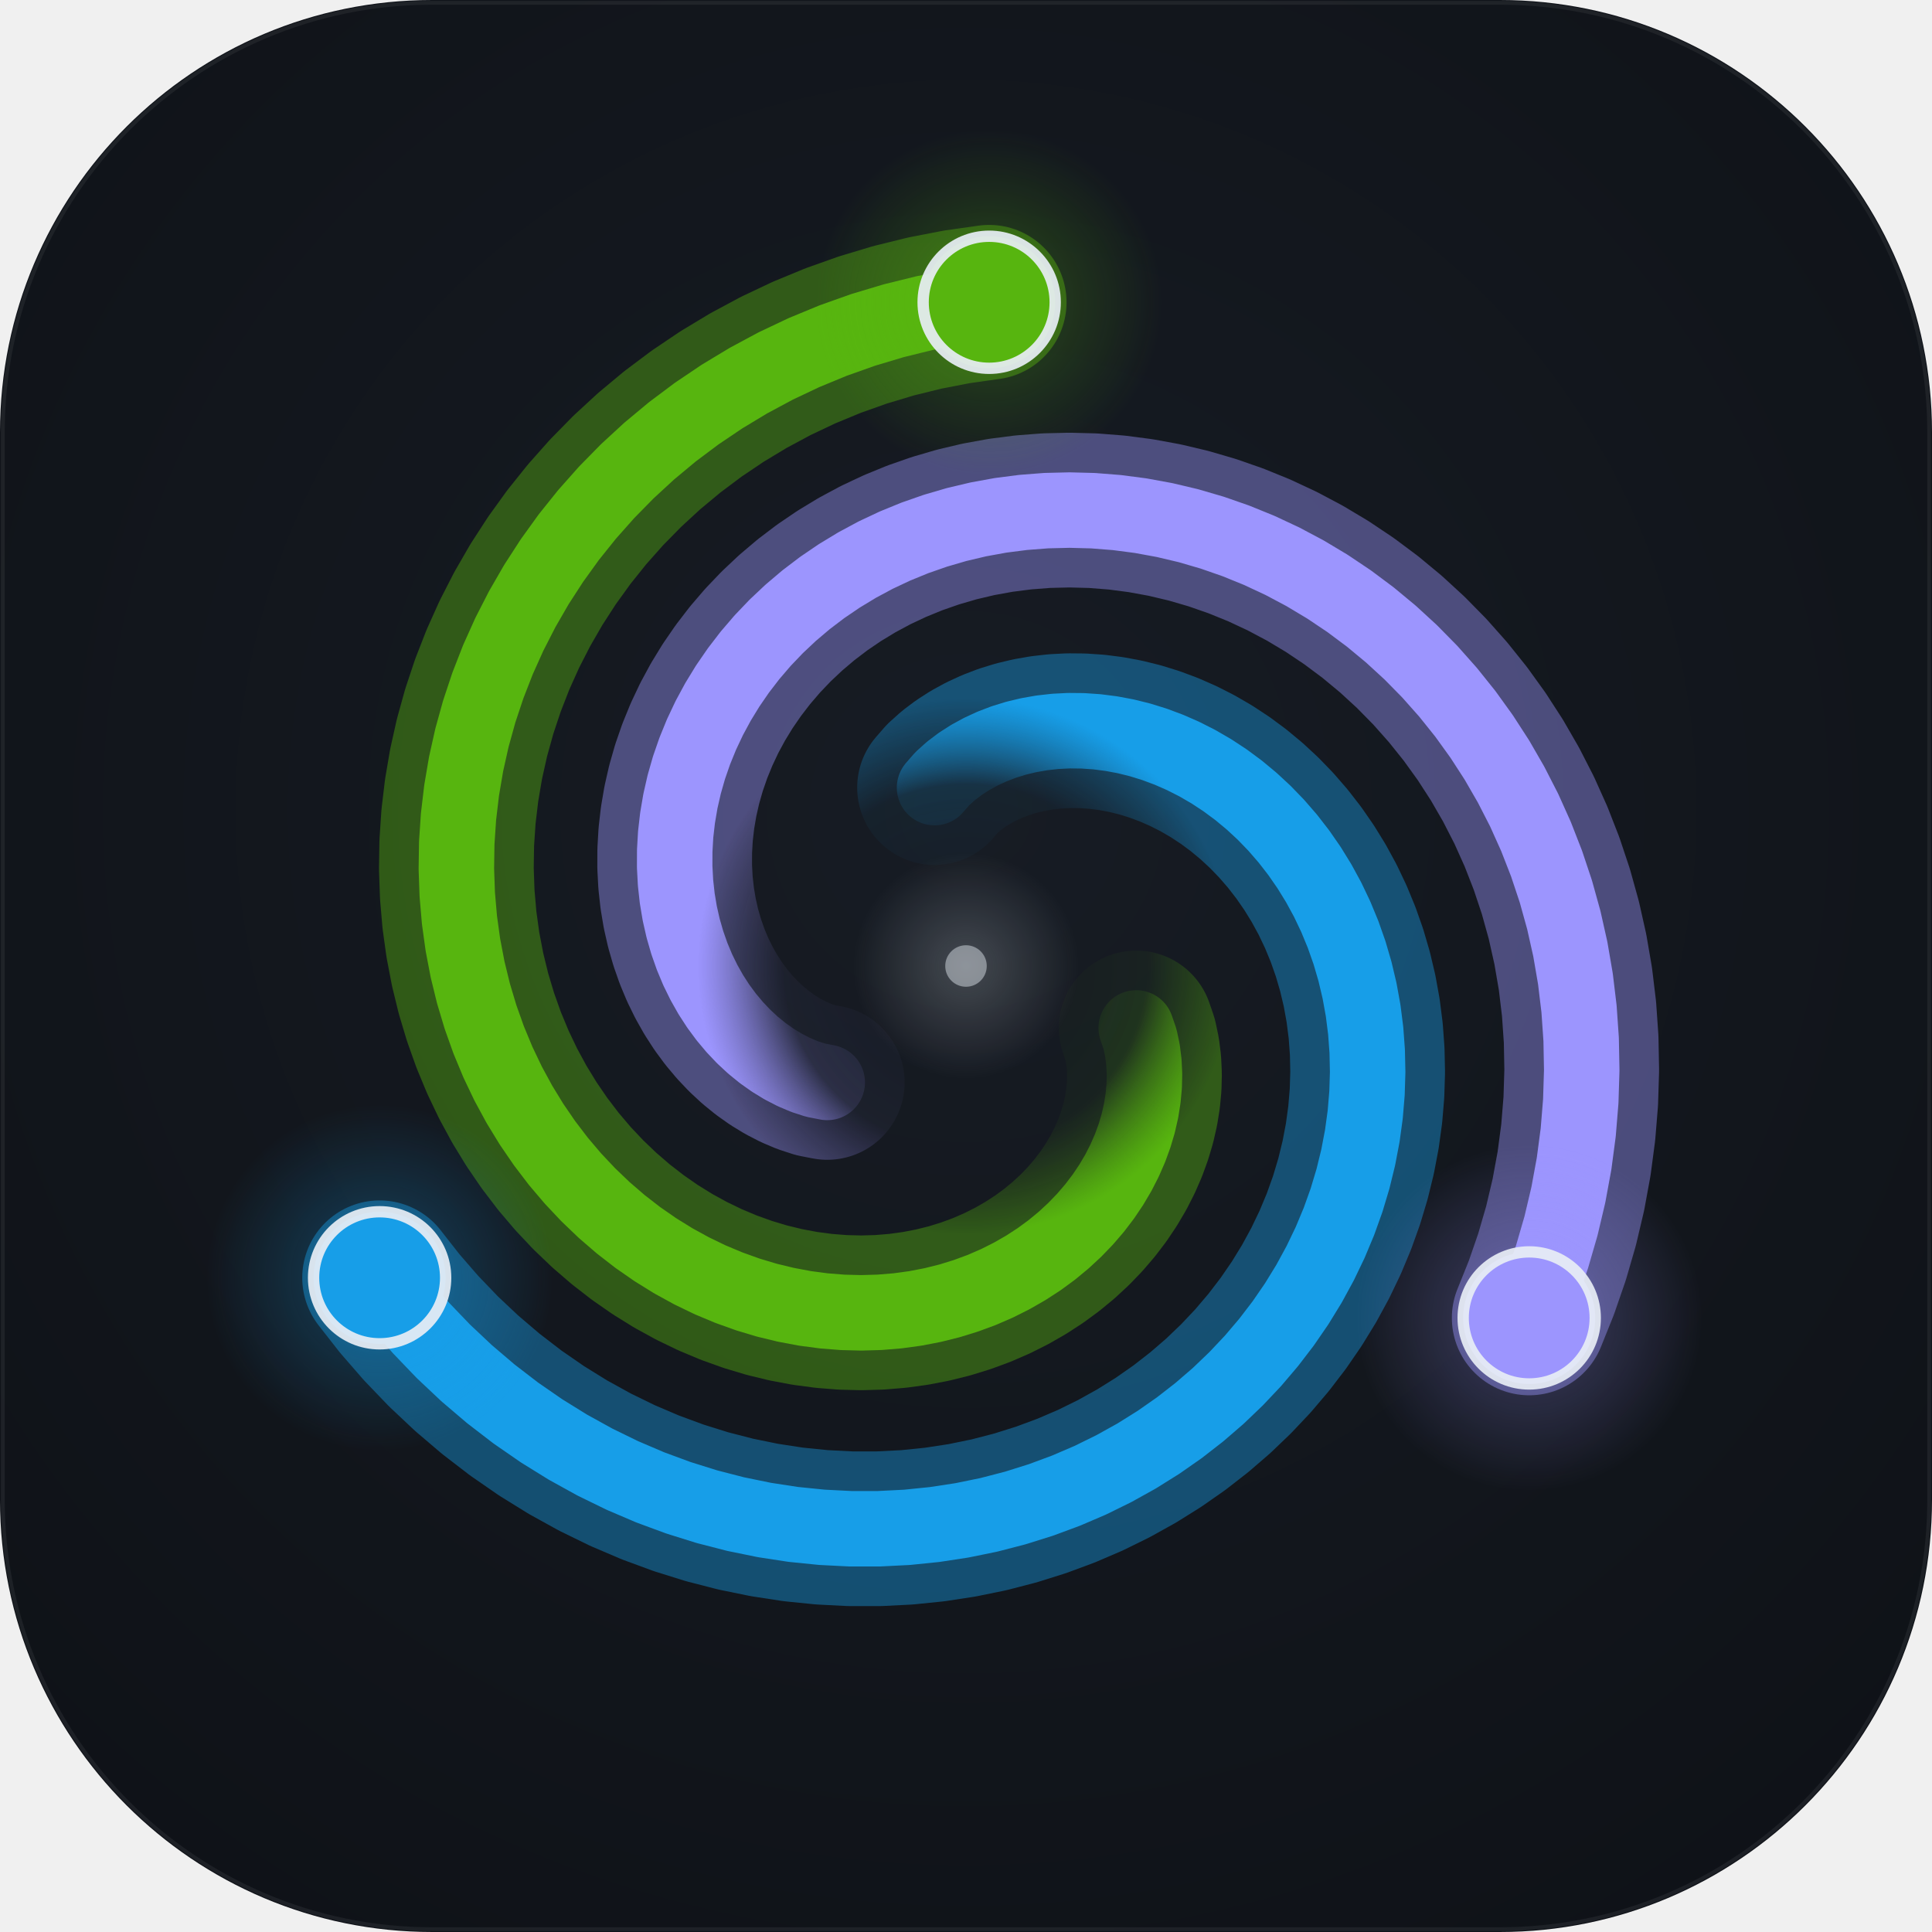
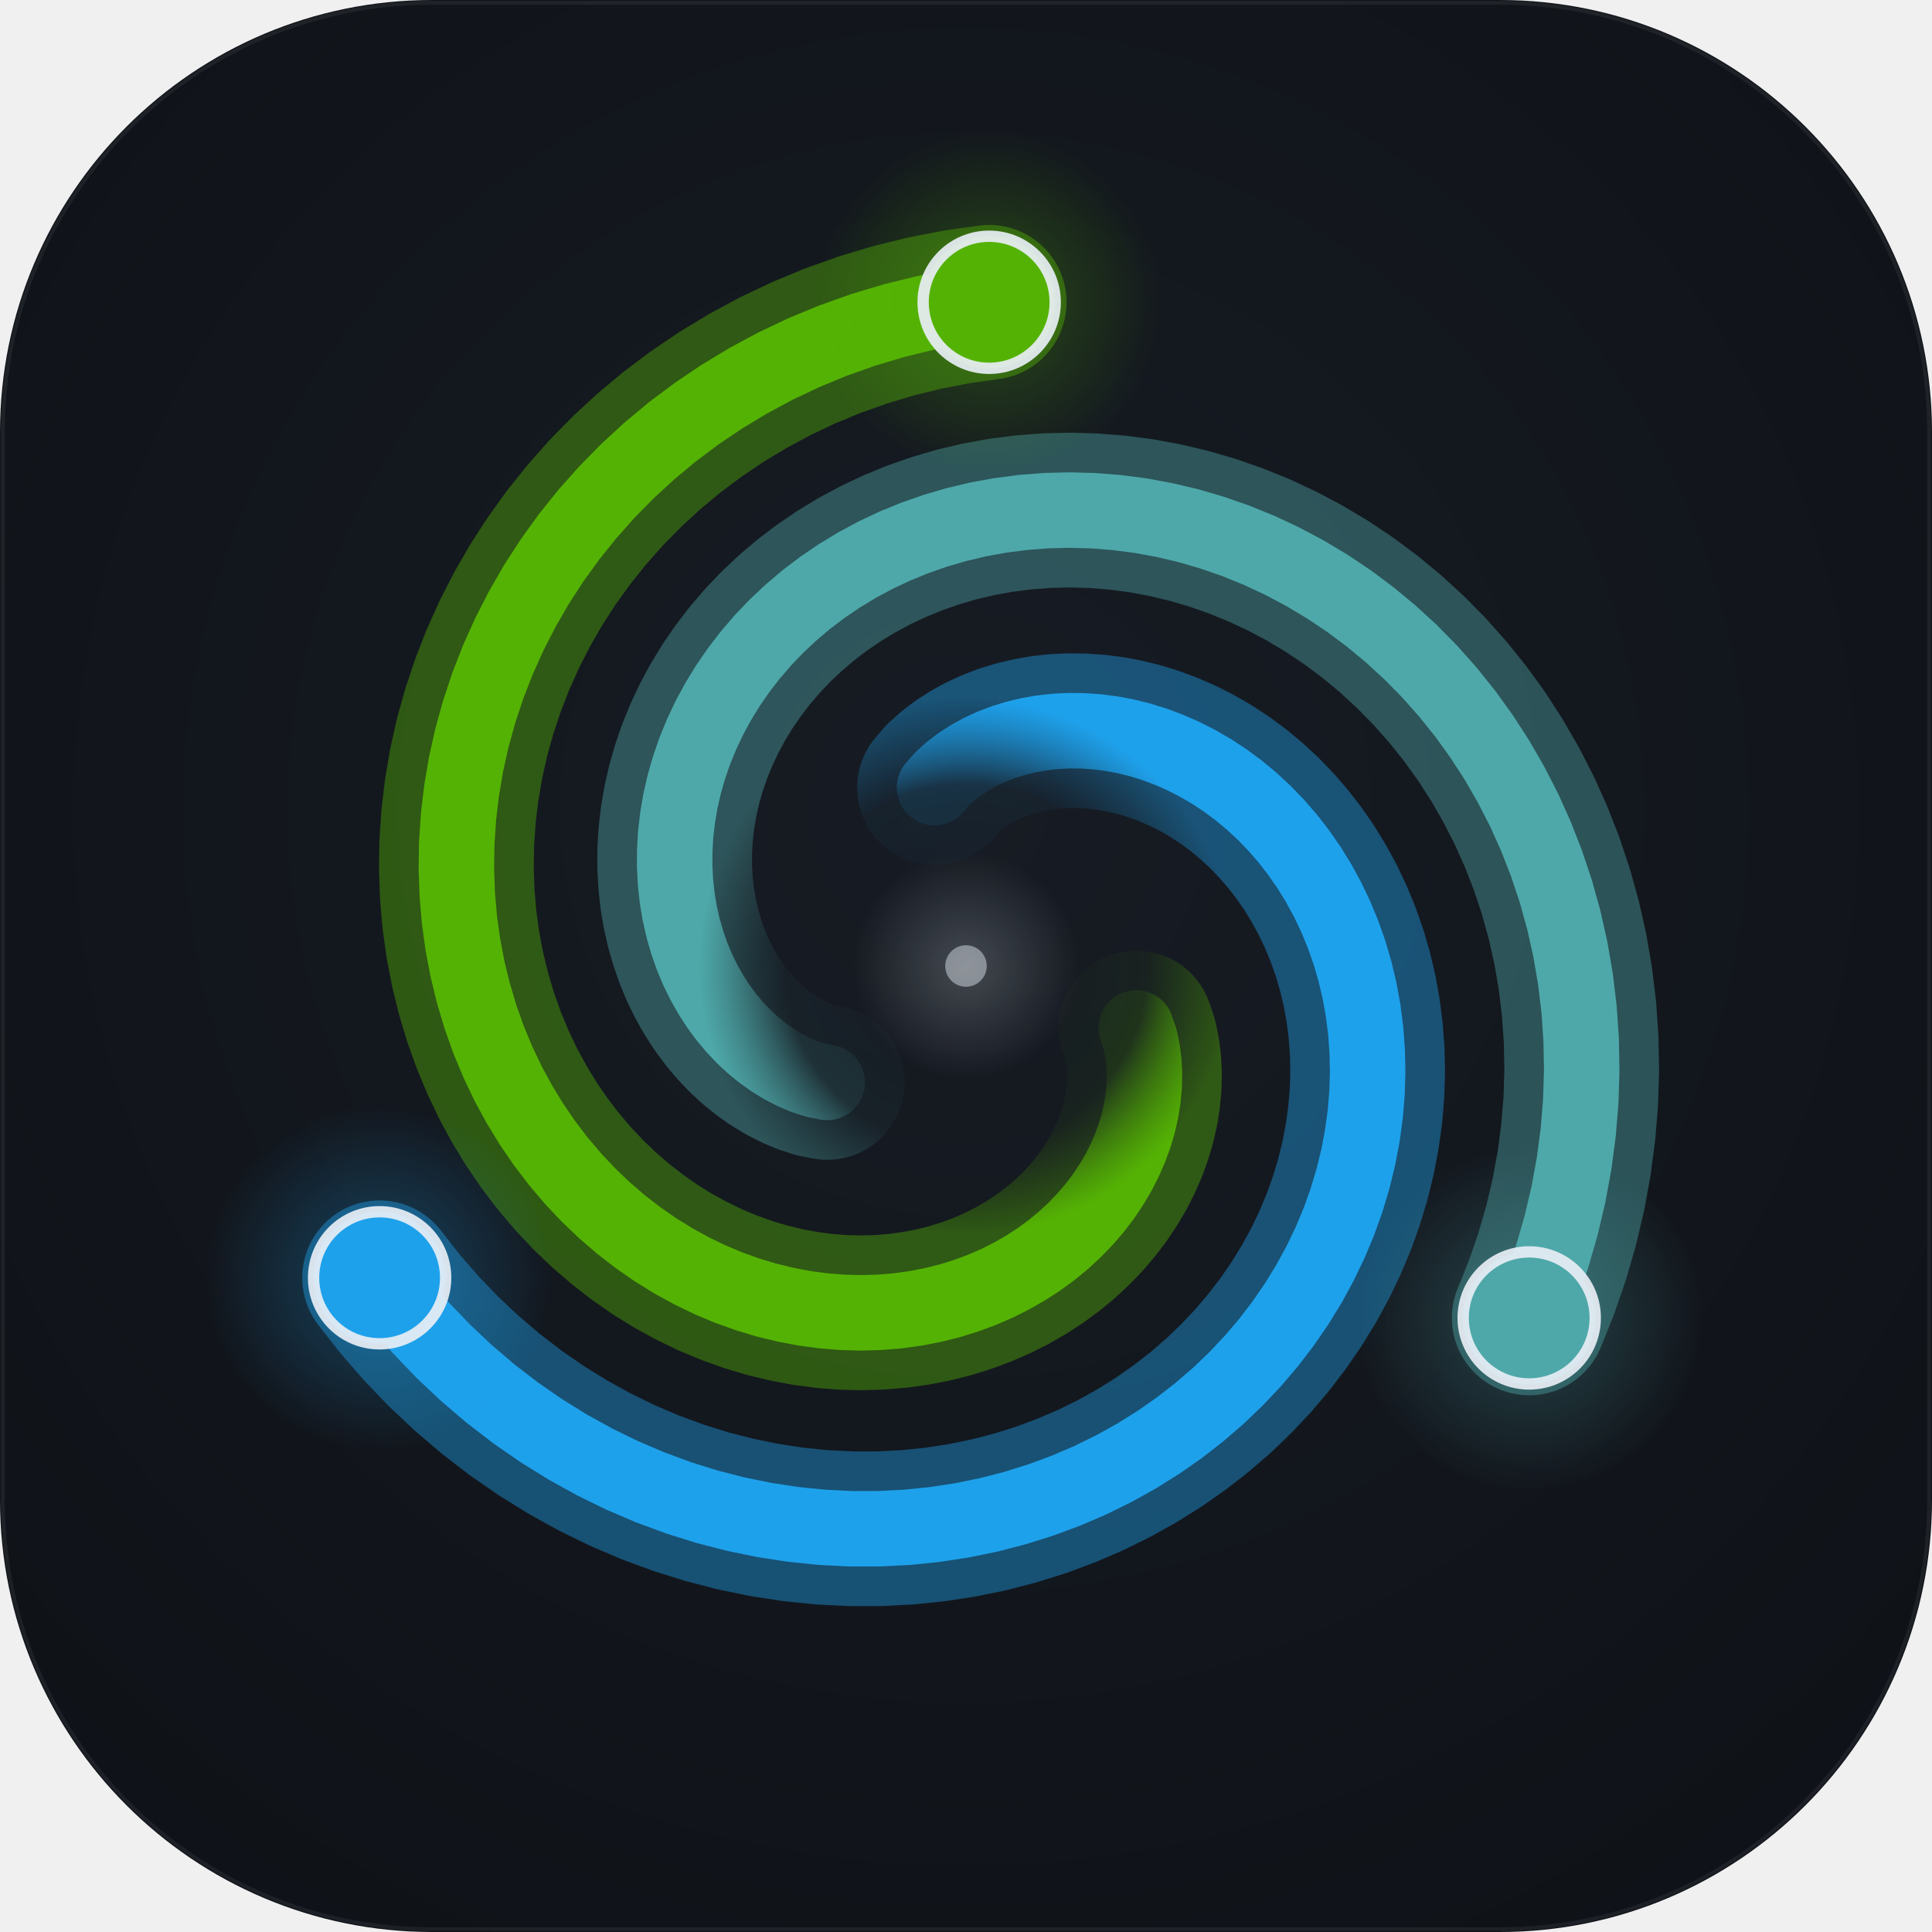
<svg xmlns="http://www.w3.org/2000/svg" width="1024" height="1024" viewBox="0 0 1024 1024">
  <defs>
    <radialGradient id="bgwash" cx="0.5" cy="0.42" r="0.75">
      <stop offset="0" stop-color="#171c24" />
      <stop offset="1" stop-color="#0e1116" />
    </radialGradient>
  </defs>
  <rect x="0" y="0" width="1024" height="1024" rx="229.1" ry="229.1" fill="url(#bgwash)" />
  <rect x="1.5" y="1.5" width="1021" height="1021" rx="227.6" ry="227.6" fill="none" stroke="#ffffff" stroke-opacity="0.06" stroke-width="2" />
  <defs>
-     <radialGradient id="trail-179EE8" gradientUnits="userSpaceOnUse" cx="512.0" cy="512.0" r="352.0">
-       <stop offset="0" stop-color="#179EE8" stop-opacity="0" />
-       <stop offset="0.273" stop-color="#179EE8" stop-opacity="0.12" />
-       <stop offset="0.404" stop-color="#179EE8" stop-opacity="1" />
-       <stop offset="1" stop-color="#179EE8" stop-opacity="1" />
+     <radialGradient id="trail-1EA1EB" gradientUnits="userSpaceOnUse" cx="512.0" cy="512.0" r="352.0">
+       <stop offset="0" stop-color="#1EA1EB" stop-opacity="0" />
+       <stop offset="0.273" stop-color="#1EA1EB" stop-opacity="0.12" />
+       <stop offset="0.404" stop-color="#1EA1EB" stop-opacity="1" />
+       <stop offset="1" stop-color="#1EA1EB" stop-opacity="1" />
    </radialGradient>
-     <radialGradient id="glow-179EE8">
-       <stop offset="0" stop-color="#179EE8" stop-opacity="0.55" />
-       <stop offset="0.45" stop-color="#179EE8" stop-opacity="0.18" />
-       <stop offset="1" stop-color="#179EE8" stop-opacity="0" />
+     <radialGradient id="glow-1EA1EB">
+       <stop offset="0" stop-color="#1EA1EB" stop-opacity="0.55" />
+       <stop offset="0.45" stop-color="#1EA1EB" stop-opacity="0.18" />
+       <stop offset="1" stop-color="#1EA1EB" stop-opacity="0" />
    </radialGradient>
-     <radialGradient id="trail-57B50F" gradientUnits="userSpaceOnUse" cx="512.0" cy="512.0" r="352.0">
-       <stop offset="0" stop-color="#57B50F" stop-opacity="0" />
-       <stop offset="0.273" stop-color="#57B50F" stop-opacity="0.12" />
-       <stop offset="0.404" stop-color="#57B50F" stop-opacity="1" />
-       <stop offset="1" stop-color="#57B50F" stop-opacity="1" />
+     <radialGradient id="trail-54B204" gradientUnits="userSpaceOnUse" cx="512.0" cy="512.0" r="352.0">
+       <stop offset="0" stop-color="#54B204" stop-opacity="0" />
+       <stop offset="0.273" stop-color="#54B204" stop-opacity="0.12" />
+       <stop offset="0.404" stop-color="#54B204" stop-opacity="1" />
+       <stop offset="1" stop-color="#54B204" stop-opacity="1" />
    </radialGradient>
-     <radialGradient id="glow-57B50F">
-       <stop offset="0" stop-color="#57B50F" stop-opacity="0.55" />
-       <stop offset="0.45" stop-color="#57B50F" stop-opacity="0.18" />
-       <stop offset="1" stop-color="#57B50F" stop-opacity="0" />
+     <radialGradient id="glow-54B204">
+       <stop offset="0" stop-color="#54B204" stop-opacity="0.55" />
+       <stop offset="0.45" stop-color="#54B204" stop-opacity="0.18" />
+       <stop offset="1" stop-color="#54B204" stop-opacity="0" />
    </radialGradient>
-     <radialGradient id="trail-9C95FE" gradientUnits="userSpaceOnUse" cx="512.0" cy="512.0" r="352.0">
-       <stop offset="0" stop-color="#9C95FE" stop-opacity="0" />
-       <stop offset="0.273" stop-color="#9C95FE" stop-opacity="0.12" />
-       <stop offset="0.404" stop-color="#9C95FE" stop-opacity="1" />
-       <stop offset="1" stop-color="#9C95FE" stop-opacity="1" />
+     <radialGradient id="trail-4EA8A9" gradientUnits="userSpaceOnUse" cx="512.0" cy="512.0" r="352.0">
+       <stop offset="0" stop-color="#4EA8A9" stop-opacity="0" />
+       <stop offset="0.273" stop-color="#4EA8A9" stop-opacity="0.12" />
+       <stop offset="0.404" stop-color="#4EA8A9" stop-opacity="1" />
+       <stop offset="1" stop-color="#4EA8A9" stop-opacity="1" />
    </radialGradient>
-     <radialGradient id="glow-9C95FE">
-       <stop offset="0" stop-color="#9C95FE" stop-opacity="0.55" />
-       <stop offset="0.45" stop-color="#9C95FE" stop-opacity="0.18" />
-       <stop offset="1" stop-color="#9C95FE" stop-opacity="0" />
+     <radialGradient id="glow-4EA8A9">
+       <stop offset="0" stop-color="#4EA8A9" stop-opacity="0.55" />
+       <stop offset="0.45" stop-color="#4EA8A9" stop-opacity="0.18" />
+       <stop offset="1" stop-color="#4EA8A9" stop-opacity="0" />
    </radialGradient>
    <radialGradient id="glow-e8eef5">
      <stop offset="0" stop-color="#e8eef5" stop-opacity="0.22" />
      <stop offset="1" stop-color="#e8eef5" stop-opacity="0" />
    </radialGradient>
  </defs>
-   <path d="M 495.33 417.46 L 499.46 412.71 L 504.04 408.59 L 509.01 404.84 L 514.32 401.43 L 519.95 398.36 L 525.88 395.63 L 532.08 393.26 L 538.54 391.27 L 545.24 389.66 L 552.14 388.45 L 559.24 387.65 L 566.49 387.28 L 573.88 387.35 L 581.38 387.86 L 588.97 388.83 L 596.61 390.26 L 604.29 392.16 L 611.96 394.54 L 619.61 397.40 L 627.21 400.74 L 634.73 404.56 L 642.13 408.86 L 649.39 413.64 L 656.48 418.89 L 663.37 424.61 L 670.03 430.78 L 676.44 437.41 L 682.56 444.47 L 688.37 451.96 L 693.84 459.86 L 698.95 468.15 L 703.67 476.82 L 707.97 485.85 L 711.84 495.22 L 715.25 504.90 L 718.17 514.88 L 720.59 525.12 L 722.49 535.61 L 723.85 546.31 L 724.65 557.20 L 724.89 568.25 L 724.54 579.42 L 723.60 590.69 L 722.05 602.03 L 719.89 613.39 L 717.11 624.76 L 713.71 636.09 L 709.68 647.35 L 705.02 658.51 L 699.73 669.53 L 693.83 680.37 L 687.30 691.01 L 680.16 701.40 L 672.41 711.52 L 664.08 721.32 L 655.16 730.77 L 645.68 739.85 L 635.64 748.51 L 625.08 756.73 L 614.00 764.47 L 602.44 771.70 L 590.40 778.39 L 577.93 784.53 L 565.04 790.06 L 551.77 794.98 L 538.14 799.26 L 524.19 802.88 L 509.95 805.80 L 495.45 808.02 L 480.73 809.52 L 465.83 810.27 L 450.77 810.27 L 435.61 809.50 L 420.39 807.96 L 405.13 805.62 L 389.89 802.50 L 374.69 798.58 L 359.60 793.86 L 344.64 788.34 L 329.87 782.03 L 315.31 774.92 L 301.02 767.03 L 287.04 758.37 L 273.40 748.94 L 260.16 738.76 L 247.35 727.85 L 235.00 716.22 L 223.17 703.89 L 211.89 690.90 L 201.20 677.25" fill="none" stroke="url(#trail-179EE8)" stroke-width="82" stroke-linecap="round" stroke-linejoin="round" opacity="0.42" />
-   <path d="M 495.33 417.46 L 499.46 412.71 L 504.04 408.59 L 509.01 404.84 L 514.32 401.43 L 519.95 398.36 L 525.88 395.63 L 532.08 393.26 L 538.54 391.27 L 545.24 389.66 L 552.14 388.45 L 559.24 387.65 L 566.49 387.28 L 573.88 387.35 L 581.38 387.86 L 588.97 388.83 L 596.61 390.26 L 604.29 392.16 L 611.96 394.54 L 619.61 397.40 L 627.21 400.74 L 634.73 404.56 L 642.13 408.86 L 649.39 413.64 L 656.48 418.89 L 663.37 424.61 L 670.03 430.78 L 676.44 437.41 L 682.56 444.47 L 688.37 451.96 L 693.84 459.86 L 698.95 468.15 L 703.67 476.82 L 707.97 485.85 L 711.84 495.22 L 715.25 504.90 L 718.17 514.88 L 720.59 525.12 L 722.49 535.61 L 723.85 546.31 L 724.65 557.20 L 724.89 568.25 L 724.54 579.42 L 723.60 590.69 L 722.05 602.03 L 719.89 613.39 L 717.11 624.76 L 713.71 636.09 L 709.68 647.35 L 705.02 658.51 L 699.73 669.53 L 693.83 680.37 L 687.30 691.01 L 680.16 701.40 L 672.41 711.52 L 664.08 721.32 L 655.16 730.77 L 645.68 739.85 L 635.64 748.51 L 625.08 756.73 L 614.00 764.47 L 602.44 771.70 L 590.40 778.39 L 577.93 784.53 L 565.04 790.06 L 551.77 794.98 L 538.14 799.26 L 524.19 802.88 L 509.95 805.80 L 495.45 808.02 L 480.73 809.52 L 465.83 810.27 L 450.77 810.27 L 435.61 809.50 L 420.39 807.96 L 405.13 805.62 L 389.89 802.50 L 374.69 798.58 L 359.60 793.86 L 344.64 788.34 L 329.87 782.03 L 315.31 774.92 L 301.02 767.03 L 287.04 758.37 L 273.40 748.94 L 260.16 738.76 L 247.35 727.85 L 235.00 716.22 L 223.17 703.89 L 211.89 690.90 L 201.20 677.25" fill="none" stroke="url(#trail-179EE8)" stroke-width="40" stroke-linecap="round" stroke-linejoin="round" />
-   <path d="M 602.21 544.83 L 604.26 550.78 L 605.53 556.81 L 606.30 562.99 L 606.60 569.29 L 606.45 575.70 L 605.84 582.20 L 604.79 588.76 L 603.29 595.36 L 601.33 601.96 L 598.93 608.54 L 596.07 615.08 L 592.77 621.55 L 589.01 627.92 L 584.82 634.16 L 580.19 640.24 L 575.12 646.15 L 569.64 651.84 L 563.74 657.30 L 557.44 662.50 L 550.75 667.41 L 543.68 672.00 L 536.26 676.26 L 528.49 680.16 L 520.40 683.68 L 512.00 686.78 L 503.32 689.47 L 494.38 691.70 L 485.20 693.47 L 475.81 694.76 L 466.23 695.55 L 456.50 695.83 L 446.63 695.58 L 436.66 694.79 L 426.61 693.46 L 416.52 691.56 L 406.42 689.11 L 396.34 686.08 L 386.31 682.48 L 376.36 678.31 L 366.53 673.56 L 356.84 668.24 L 347.34 662.35 L 338.05 655.90 L 329.01 648.89 L 320.25 641.34 L 311.79 633.25 L 303.68 624.64 L 295.94 615.52 L 288.61 605.90 L 281.71 595.82 L 275.27 585.28 L 269.32 574.31 L 263.89 562.93 L 259.01 551.17 L 254.69 539.04 L 250.96 526.59 L 247.84 513.84 L 245.35 500.82 L 243.52 487.57 L 242.36 474.10 L 241.88 460.47 L 242.09 446.70 L 243.02 432.84 L 244.67 418.91 L 247.04 404.95 L 250.15 391.01 L 254.00 377.12 L 258.59 363.32 L 263.91 349.66 L 269.98 336.16 L 276.78 322.88 L 284.30 309.84 L 292.55 297.10 L 301.50 284.68 L 311.15 272.64 L 321.48 261.00 L 332.47 249.80 L 344.10 239.09 L 356.36 228.89 L 369.22 219.25 L 382.65 210.20 L 396.63 201.77 L 411.12 193.99 L 426.10 186.90 L 441.54 180.52 L 457.40 174.88 L 473.64 170.01 L 490.23 165.92 L 507.12 162.65 L 524.28 160.21" fill="none" stroke="url(#trail-57B50F)" stroke-width="82" stroke-linecap="round" stroke-linejoin="round" opacity="0.42" />
-   <path d="M 602.21 544.83 L 604.26 550.78 L 605.53 556.81 L 606.30 562.99 L 606.60 569.29 L 606.45 575.70 L 605.84 582.20 L 604.79 588.76 L 603.29 595.36 L 601.33 601.96 L 598.93 608.54 L 596.07 615.08 L 592.77 621.55 L 589.01 627.92 L 584.82 634.16 L 580.19 640.24 L 575.12 646.15 L 569.64 651.84 L 563.74 657.30 L 557.44 662.50 L 550.75 667.41 L 543.68 672.00 L 536.26 676.26 L 528.49 680.16 L 520.40 683.68 L 512.00 686.78 L 503.32 689.47 L 494.38 691.70 L 485.20 693.47 L 475.81 694.76 L 466.23 695.55 L 456.50 695.83 L 446.63 695.58 L 436.66 694.79 L 426.61 693.46 L 416.52 691.56 L 406.42 689.11 L 396.34 686.08 L 386.31 682.48 L 376.36 678.31 L 366.53 673.56 L 356.84 668.24 L 347.34 662.35 L 338.05 655.90 L 329.01 648.89 L 320.25 641.34 L 311.79 633.25 L 303.68 624.64 L 295.94 615.52 L 288.61 605.90 L 281.71 595.82 L 275.27 585.28 L 269.32 574.31 L 263.89 562.93 L 259.01 551.17 L 254.69 539.04 L 250.96 526.59 L 247.84 513.84 L 245.35 500.82 L 243.52 487.57 L 242.36 474.10 L 241.88 460.47 L 242.09 446.70 L 243.02 432.84 L 244.67 418.91 L 247.04 404.95 L 250.15 391.01 L 254.00 377.12 L 258.59 363.32 L 263.91 349.66 L 269.98 336.16 L 276.78 322.88 L 284.30 309.84 L 292.55 297.10 L 301.50 284.68 L 311.15 272.64 L 321.48 261.00 L 332.47 249.80 L 344.10 239.09 L 356.36 228.89 L 369.22 219.25 L 382.65 210.20 L 396.63 201.77 L 411.12 193.99 L 426.10 186.90 L 441.54 180.52 L 457.40 174.88 L 473.64 170.01 L 490.23 165.92 L 507.12 162.65 L 524.28 160.21" fill="none" stroke="url(#trail-57B50F)" stroke-width="40" stroke-linecap="round" stroke-linejoin="round" />
-   <path d="M 438.46 573.71 L 432.29 572.51 L 426.42 570.60 L 420.69 568.17 L 415.08 565.28 L 409.61 561.94 L 404.28 558.17 L 399.13 553.98 L 394.17 549.38 L 389.43 544.38 L 384.93 539.01 L 380.69 533.27 L 376.74 527.17 L 373.11 520.74 L 369.80 513.99 L 366.85 506.93 L 364.27 499.59 L 362.08 492.00 L 360.30 484.16 L 358.95 476.10 L 358.04 467.85 L 357.59 459.44 L 357.62 450.88 L 358.12 442.20 L 359.13 433.43 L 360.63 424.61 L 362.65 415.75 L 365.18 406.89 L 368.24 398.06 L 371.82 389.28 L 375.92 380.59 L 380.55 372.02 L 385.70 363.60 L 391.37 355.36 L 397.55 347.32 L 404.23 339.53 L 411.41 332.01 L 419.07 324.80 L 427.20 317.91 L 435.79 311.38 L 444.82 305.24 L 454.27 299.51 L 464.12 294.22 L 474.35 289.41 L 484.94 285.08 L 495.87 281.27 L 507.10 277.99 L 518.61 275.27 L 530.38 273.13 L 542.37 271.59 L 554.56 270.65 L 566.90 270.35 L 579.38 270.68 L 591.95 271.67 L 604.58 273.32 L 617.24 275.64 L 629.88 278.63 L 642.48 282.31 L 655.00 286.67 L 667.40 291.71 L 679.64 297.43 L 691.69 303.83 L 703.50 310.90 L 715.05 318.64 L 726.29 327.03 L 737.19 336.07 L 747.71 345.73 L 757.81 356.00 L 767.47 366.88 L 776.64 378.32 L 785.29 390.32 L 793.40 402.85 L 800.92 415.89 L 807.84 429.40 L 814.11 443.36 L 819.72 457.74 L 824.64 472.50 L 828.84 487.62 L 832.30 503.05 L 835.00 518.77 L 836.92 534.72 L 838.04 550.88 L 838.35 567.20 L 837.84 583.64 L 836.49 600.16 L 834.30 616.72 L 831.26 633.27 L 827.36 649.78 L 822.60 666.18 L 816.98 682.45 L 810.51 698.53" fill="none" stroke="url(#trail-9C95FE)" stroke-width="82" stroke-linecap="round" stroke-linejoin="round" opacity="0.42" />
-   <path d="M 438.46 573.71 L 432.29 572.51 L 426.42 570.60 L 420.69 568.17 L 415.08 565.28 L 409.61 561.94 L 404.28 558.17 L 399.13 553.98 L 394.17 549.38 L 389.43 544.38 L 384.93 539.01 L 380.69 533.27 L 376.74 527.17 L 373.11 520.74 L 369.80 513.99 L 366.85 506.93 L 364.27 499.59 L 362.08 492.00 L 360.30 484.16 L 358.95 476.10 L 358.04 467.85 L 357.59 459.44 L 357.62 450.88 L 358.12 442.20 L 359.13 433.43 L 360.63 424.61 L 362.65 415.75 L 365.18 406.89 L 368.24 398.06 L 371.82 389.28 L 375.92 380.59 L 380.55 372.02 L 385.70 363.60 L 391.37 355.36 L 397.55 347.32 L 404.23 339.53 L 411.41 332.01 L 419.07 324.80 L 427.20 317.91 L 435.79 311.38 L 444.82 305.24 L 454.27 299.51 L 464.12 294.22 L 474.35 289.41 L 484.94 285.08 L 495.87 281.27 L 507.10 277.99 L 518.61 275.27 L 530.38 273.13 L 542.37 271.59 L 554.56 270.65 L 566.90 270.35 L 579.38 270.68 L 591.95 271.67 L 604.58 273.32 L 617.24 275.64 L 629.88 278.63 L 642.48 282.31 L 655.00 286.67 L 667.40 291.71 L 679.64 297.43 L 691.69 303.83 L 703.50 310.90 L 715.05 318.64 L 726.29 327.03 L 737.19 336.07 L 747.71 345.73 L 757.81 356.00 L 767.47 366.88 L 776.64 378.32 L 785.29 390.32 L 793.40 402.85 L 800.92 415.89 L 807.84 429.40 L 814.11 443.36 L 819.72 457.74 L 824.64 472.50 L 828.84 487.62 L 832.30 503.05 L 835.00 518.77 L 836.92 534.72 L 838.04 550.88 L 838.35 567.20 L 837.84 583.64 L 836.49 600.16 L 834.30 616.72 L 831.26 633.27 L 827.36 649.78 L 822.60 666.18 L 816.98 682.45 L 810.51 698.53" fill="none" stroke="url(#trail-9C95FE)" stroke-width="40" stroke-linecap="round" stroke-linejoin="round" />
+   <path d="M 495.33 417.46 L 499.46 412.71 L 504.04 408.59 L 509.01 404.84 L 514.32 401.43 L 519.95 398.36 L 525.88 395.63 L 532.08 393.26 L 538.54 391.27 L 545.24 389.66 L 552.14 388.45 L 559.24 387.65 L 566.49 387.28 L 573.88 387.35 L 581.38 387.86 L 588.97 388.83 L 596.61 390.26 L 604.29 392.16 L 611.96 394.54 L 619.61 397.40 L 627.21 400.74 L 634.73 404.56 L 642.13 408.86 L 649.39 413.64 L 656.48 418.89 L 663.37 424.61 L 670.03 430.78 L 676.44 437.41 L 682.56 444.47 L 688.37 451.96 L 693.84 459.86 L 698.95 468.15 L 703.67 476.82 L 707.97 485.85 L 711.84 495.22 L 715.25 504.90 L 718.17 514.88 L 720.59 525.12 L 722.49 535.61 L 723.85 546.31 L 724.65 557.20 L 724.89 568.25 L 724.54 579.42 L 723.60 590.69 L 722.05 602.03 L 719.89 613.39 L 717.11 624.76 L 713.71 636.09 L 709.68 647.35 L 705.02 658.51 L 699.73 669.53 L 693.83 680.37 L 687.30 691.01 L 680.16 701.40 L 672.41 711.52 L 664.08 721.32 L 655.16 730.77 L 645.68 739.85 L 635.64 748.51 L 625.08 756.73 L 614.00 764.47 L 602.44 771.70 L 590.40 778.39 L 577.93 784.53 L 565.04 790.06 L 551.77 794.98 L 538.14 799.26 L 524.19 802.88 L 509.95 805.80 L 495.45 808.02 L 480.73 809.52 L 465.83 810.27 L 450.77 810.27 L 435.61 809.50 L 420.39 807.96 L 405.13 805.62 L 389.89 802.50 L 374.69 798.58 L 359.60 793.86 L 344.64 788.34 L 329.87 782.03 L 315.31 774.92 L 301.02 767.03 L 287.04 758.37 L 273.40 748.94 L 260.16 738.76 L 247.35 727.85 L 235.00 716.22 L 223.17 703.89 L 211.89 690.90 L 201.20 677.25" fill="none" stroke="url(#trail-1EA1EB)" stroke-width="82" stroke-linecap="round" stroke-linejoin="round" opacity="0.42" />
+   <path d="M 495.33 417.46 L 499.46 412.71 L 504.04 408.59 L 509.01 404.84 L 514.32 401.43 L 519.95 398.36 L 525.88 395.63 L 532.08 393.26 L 538.54 391.27 L 545.24 389.66 L 552.14 388.45 L 559.24 387.65 L 566.49 387.28 L 573.88 387.35 L 581.38 387.86 L 588.97 388.83 L 596.61 390.26 L 604.29 392.16 L 611.96 394.54 L 619.61 397.40 L 627.21 400.74 L 634.73 404.56 L 642.13 408.86 L 649.39 413.64 L 656.48 418.89 L 663.37 424.61 L 670.03 430.78 L 676.44 437.41 L 682.56 444.47 L 688.37 451.96 L 693.84 459.86 L 698.95 468.15 L 703.67 476.82 L 707.97 485.85 L 711.84 495.22 L 715.25 504.90 L 718.17 514.88 L 720.59 525.12 L 722.49 535.61 L 723.85 546.31 L 724.65 557.20 L 724.89 568.25 L 724.54 579.42 L 723.60 590.69 L 722.05 602.03 L 719.89 613.39 L 717.11 624.76 L 713.71 636.09 L 709.68 647.35 L 705.02 658.51 L 699.73 669.53 L 693.83 680.37 L 687.30 691.01 L 680.16 701.40 L 672.41 711.52 L 664.08 721.32 L 655.16 730.77 L 645.68 739.85 L 635.64 748.51 L 625.08 756.73 L 614.00 764.47 L 602.44 771.70 L 590.40 778.39 L 577.93 784.53 L 565.04 790.06 L 551.77 794.98 L 538.14 799.26 L 524.19 802.88 L 509.95 805.80 L 495.45 808.02 L 480.73 809.52 L 465.83 810.27 L 450.77 810.27 L 435.61 809.50 L 420.39 807.96 L 405.13 805.62 L 389.89 802.50 L 374.69 798.58 L 359.60 793.86 L 344.64 788.34 L 329.87 782.03 L 315.31 774.92 L 301.02 767.03 L 287.04 758.37 L 273.40 748.94 L 260.16 738.76 L 247.35 727.85 L 235.00 716.22 L 223.17 703.89 L 211.89 690.90 L 201.20 677.25" fill="none" stroke="url(#trail-1EA1EB)" stroke-width="40" stroke-linecap="round" stroke-linejoin="round" />
+   <path d="M 602.21 544.83 L 604.26 550.78 L 605.53 556.81 L 606.30 562.99 L 606.60 569.29 L 606.45 575.70 L 605.84 582.20 L 604.79 588.76 L 603.29 595.36 L 601.33 601.96 L 598.93 608.54 L 596.07 615.08 L 592.77 621.55 L 589.01 627.92 L 584.82 634.16 L 580.19 640.24 L 575.12 646.15 L 569.64 651.84 L 563.74 657.30 L 557.44 662.50 L 550.75 667.41 L 543.68 672.00 L 536.26 676.26 L 528.49 680.16 L 520.40 683.68 L 512.00 686.78 L 503.32 689.47 L 494.38 691.70 L 485.20 693.47 L 475.81 694.76 L 466.23 695.55 L 456.50 695.83 L 446.63 695.58 L 436.66 694.79 L 426.61 693.46 L 416.52 691.56 L 406.42 689.11 L 396.34 686.08 L 386.31 682.48 L 376.36 678.31 L 366.53 673.56 L 356.84 668.24 L 347.34 662.35 L 338.05 655.90 L 329.01 648.89 L 320.25 641.34 L 311.79 633.25 L 303.68 624.64 L 295.94 615.52 L 288.61 605.90 L 281.71 595.82 L 275.27 585.28 L 269.32 574.31 L 263.89 562.93 L 259.01 551.17 L 254.69 539.04 L 250.96 526.59 L 247.84 513.84 L 245.35 500.82 L 243.52 487.57 L 242.36 474.10 L 241.88 460.47 L 242.09 446.70 L 243.02 432.84 L 244.67 418.91 L 247.04 404.95 L 250.15 391.01 L 254.00 377.12 L 258.59 363.32 L 263.91 349.66 L 269.98 336.16 L 276.78 322.88 L 284.30 309.84 L 292.55 297.10 L 301.50 284.68 L 311.15 272.64 L 321.48 261.00 L 332.47 249.80 L 344.10 239.09 L 356.36 228.89 L 369.22 219.25 L 382.65 210.20 L 396.63 201.77 L 411.12 193.99 L 426.10 186.90 L 441.54 180.52 L 457.40 174.88 L 473.64 170.01 L 490.23 165.92 L 507.12 162.65 L 524.28 160.21" fill="none" stroke="url(#trail-54B204)" stroke-width="82" stroke-linecap="round" stroke-linejoin="round" opacity="0.42" />
+   <path d="M 602.21 544.83 L 604.26 550.78 L 605.53 556.81 L 606.30 562.99 L 606.60 569.29 L 606.45 575.70 L 605.84 582.20 L 604.79 588.76 L 603.29 595.36 L 601.33 601.96 L 598.93 608.54 L 596.07 615.08 L 592.77 621.55 L 589.01 627.92 L 584.82 634.16 L 580.19 640.24 L 575.12 646.15 L 569.64 651.84 L 563.74 657.30 L 557.44 662.50 L 550.75 667.41 L 543.68 672.00 L 536.26 676.26 L 528.49 680.16 L 520.40 683.68 L 512.00 686.78 L 503.32 689.47 L 494.38 691.70 L 485.20 693.47 L 475.81 694.76 L 466.23 695.55 L 456.50 695.83 L 446.63 695.58 L 436.66 694.79 L 426.61 693.46 L 416.52 691.56 L 406.42 689.11 L 396.34 686.08 L 386.31 682.48 L 376.36 678.31 L 366.53 673.56 L 356.84 668.24 L 347.34 662.35 L 338.05 655.90 L 329.01 648.89 L 320.25 641.34 L 311.79 633.25 L 303.68 624.64 L 295.94 615.52 L 288.61 605.90 L 281.71 595.82 L 275.27 585.28 L 269.32 574.31 L 263.89 562.93 L 259.01 551.17 L 254.69 539.04 L 250.96 526.59 L 247.84 513.84 L 245.35 500.82 L 243.52 487.57 L 242.36 474.10 L 241.88 460.47 L 242.09 446.70 L 243.02 432.84 L 244.67 418.91 L 247.04 404.95 L 250.15 391.01 L 254.00 377.12 L 258.59 363.32 L 263.91 349.66 L 269.98 336.16 L 276.78 322.88 L 284.30 309.84 L 292.55 297.10 L 301.50 284.68 L 311.15 272.64 L 321.48 261.00 L 332.47 249.80 L 344.10 239.09 L 356.36 228.89 L 369.22 219.25 L 382.65 210.20 L 396.63 201.77 L 411.12 193.99 L 426.10 186.90 L 441.54 180.52 L 457.40 174.88 L 473.64 170.01 L 490.23 165.92 L 507.12 162.65 L 524.28 160.21" fill="none" stroke="url(#trail-54B204)" stroke-width="40" stroke-linecap="round" stroke-linejoin="round" />
+   <path d="M 438.46 573.71 L 432.29 572.51 L 426.42 570.60 L 420.69 568.17 L 415.08 565.28 L 409.61 561.94 L 404.28 558.17 L 399.13 553.98 L 394.17 549.38 L 389.43 544.38 L 384.93 539.01 L 380.69 533.27 L 376.74 527.17 L 373.11 520.74 L 369.80 513.99 L 366.85 506.93 L 364.27 499.59 L 362.08 492.00 L 360.30 484.16 L 358.95 476.10 L 358.04 467.85 L 357.59 459.44 L 357.62 450.88 L 358.12 442.20 L 359.13 433.43 L 360.63 424.61 L 362.65 415.75 L 365.18 406.89 L 368.24 398.06 L 371.82 389.28 L 375.92 380.59 L 380.55 372.02 L 385.70 363.60 L 391.37 355.36 L 397.55 347.32 L 404.23 339.53 L 411.41 332.01 L 419.07 324.80 L 427.20 317.91 L 435.79 311.38 L 444.82 305.24 L 454.27 299.51 L 464.12 294.22 L 474.35 289.41 L 484.94 285.08 L 495.87 281.27 L 507.10 277.99 L 518.61 275.27 L 530.38 273.13 L 542.37 271.59 L 554.56 270.65 L 566.90 270.35 L 579.38 270.68 L 591.95 271.67 L 604.58 273.32 L 617.24 275.64 L 629.88 278.63 L 642.48 282.31 L 655.00 286.67 L 667.40 291.71 L 679.64 297.43 L 691.69 303.83 L 703.50 310.90 L 715.05 318.64 L 726.29 327.03 L 737.19 336.07 L 747.71 345.73 L 757.81 356.00 L 767.47 366.88 L 776.64 378.32 L 785.29 390.32 L 793.40 402.85 L 800.92 415.89 L 807.84 429.40 L 814.11 443.36 L 819.72 457.74 L 824.64 472.50 L 828.84 487.62 L 832.30 503.05 L 835.00 518.77 L 836.92 534.72 L 838.04 550.88 L 838.35 567.20 L 837.84 583.64 L 836.49 600.16 L 834.30 616.72 L 831.26 633.27 L 827.36 649.78 L 822.60 666.18 L 816.98 682.45 L 810.51 698.53" fill="none" stroke="url(#trail-4EA8A9)" stroke-width="82" stroke-linecap="round" stroke-linejoin="round" opacity="0.42" />
+   <path d="M 438.46 573.71 L 432.29 572.51 L 426.42 570.60 L 420.69 568.17 L 415.08 565.28 L 409.61 561.94 L 404.28 558.17 L 399.13 553.98 L 394.17 549.38 L 389.43 544.38 L 384.93 539.01 L 380.69 533.27 L 376.74 527.17 L 373.11 520.74 L 369.80 513.99 L 366.85 506.93 L 364.27 499.59 L 362.08 492.00 L 360.30 484.16 L 358.95 476.10 L 358.04 467.85 L 357.59 459.44 L 357.62 450.88 L 358.12 442.20 L 359.13 433.43 L 360.63 424.61 L 362.65 415.75 L 365.18 406.89 L 368.24 398.06 L 371.82 389.28 L 375.92 380.59 L 380.55 372.02 L 385.70 363.60 L 391.37 355.36 L 397.55 347.32 L 404.23 339.53 L 411.41 332.01 L 419.07 324.80 L 427.20 317.91 L 435.79 311.38 L 444.82 305.24 L 454.27 299.51 L 464.12 294.22 L 474.35 289.41 L 484.94 285.08 L 495.87 281.27 L 507.10 277.99 L 518.61 275.27 L 530.38 273.13 L 542.37 271.59 L 554.56 270.65 L 566.90 270.35 L 579.38 270.68 L 591.95 271.67 L 604.58 273.32 L 617.24 275.64 L 629.88 278.63 L 642.48 282.31 L 655.00 286.67 L 667.40 291.71 L 679.64 297.43 L 691.69 303.83 L 703.50 310.90 L 715.05 318.64 L 726.29 327.03 L 737.19 336.07 L 747.71 345.73 L 757.81 356.00 L 767.47 366.88 L 776.64 378.32 L 785.29 390.32 L 793.40 402.85 L 800.92 415.89 L 807.84 429.40 L 814.11 443.36 L 819.72 457.74 L 824.64 472.50 L 828.84 487.62 L 832.30 503.05 L 835.00 518.77 L 836.92 534.72 L 838.04 550.88 L 838.35 567.20 L 837.84 583.64 L 836.49 600.16 L 834.30 616.72 L 831.26 633.27 L 827.36 649.78 L 822.60 666.18 L 816.98 682.45 L 810.51 698.53" fill="none" stroke="url(#trail-4EA8A9)" stroke-width="40" stroke-linecap="round" stroke-linejoin="round" />
  <circle cx="512.0" cy="512.0" r="60" fill="url(#glow-e8eef5)" />
  <circle cx="512.0" cy="512.0" r="11" fill="#e8eef5" fill-opacity="0.45" />
-   <circle cx="201.20" cy="677.25" r="92" fill="url(#glow-179EE8)" />
-   <circle cx="201.20" cy="677.25" r="35" fill="#179EE8" />
+   <circle cx="201.20" cy="677.25" r="92" fill="url(#glow-1EA1EB)" />
+   <circle cx="201.20" cy="677.25" r="35" fill="#1EA1EB" />
  <circle cx="201.20" cy="677.25" r="35" fill="none" stroke="#e8eef5" stroke-opacity="0.92" stroke-width="6" />
-   <circle cx="524.28" cy="160.21" r="92" fill="url(#glow-57B50F)" />
-   <circle cx="524.28" cy="160.21" r="35" fill="#57B50F" />
+   <circle cx="524.28" cy="160.21" r="92" fill="url(#glow-54B204)" />
+   <circle cx="524.28" cy="160.21" r="35" fill="#54B204" />
  <circle cx="524.28" cy="160.21" r="35" fill="none" stroke="#e8eef5" stroke-opacity="0.92" stroke-width="6" />
-   <circle cx="810.51" cy="698.53" r="92" fill="url(#glow-9C95FE)" />
-   <circle cx="810.51" cy="698.53" r="35" fill="#9C95FE" />
+   <circle cx="810.51" cy="698.53" r="92" fill="url(#glow-4EA8A9)" />
+   <circle cx="810.51" cy="698.53" r="35" fill="#4EA8A9" />
  <circle cx="810.51" cy="698.53" r="35" fill="none" stroke="#e8eef5" stroke-opacity="0.92" stroke-width="6" />
</svg>
